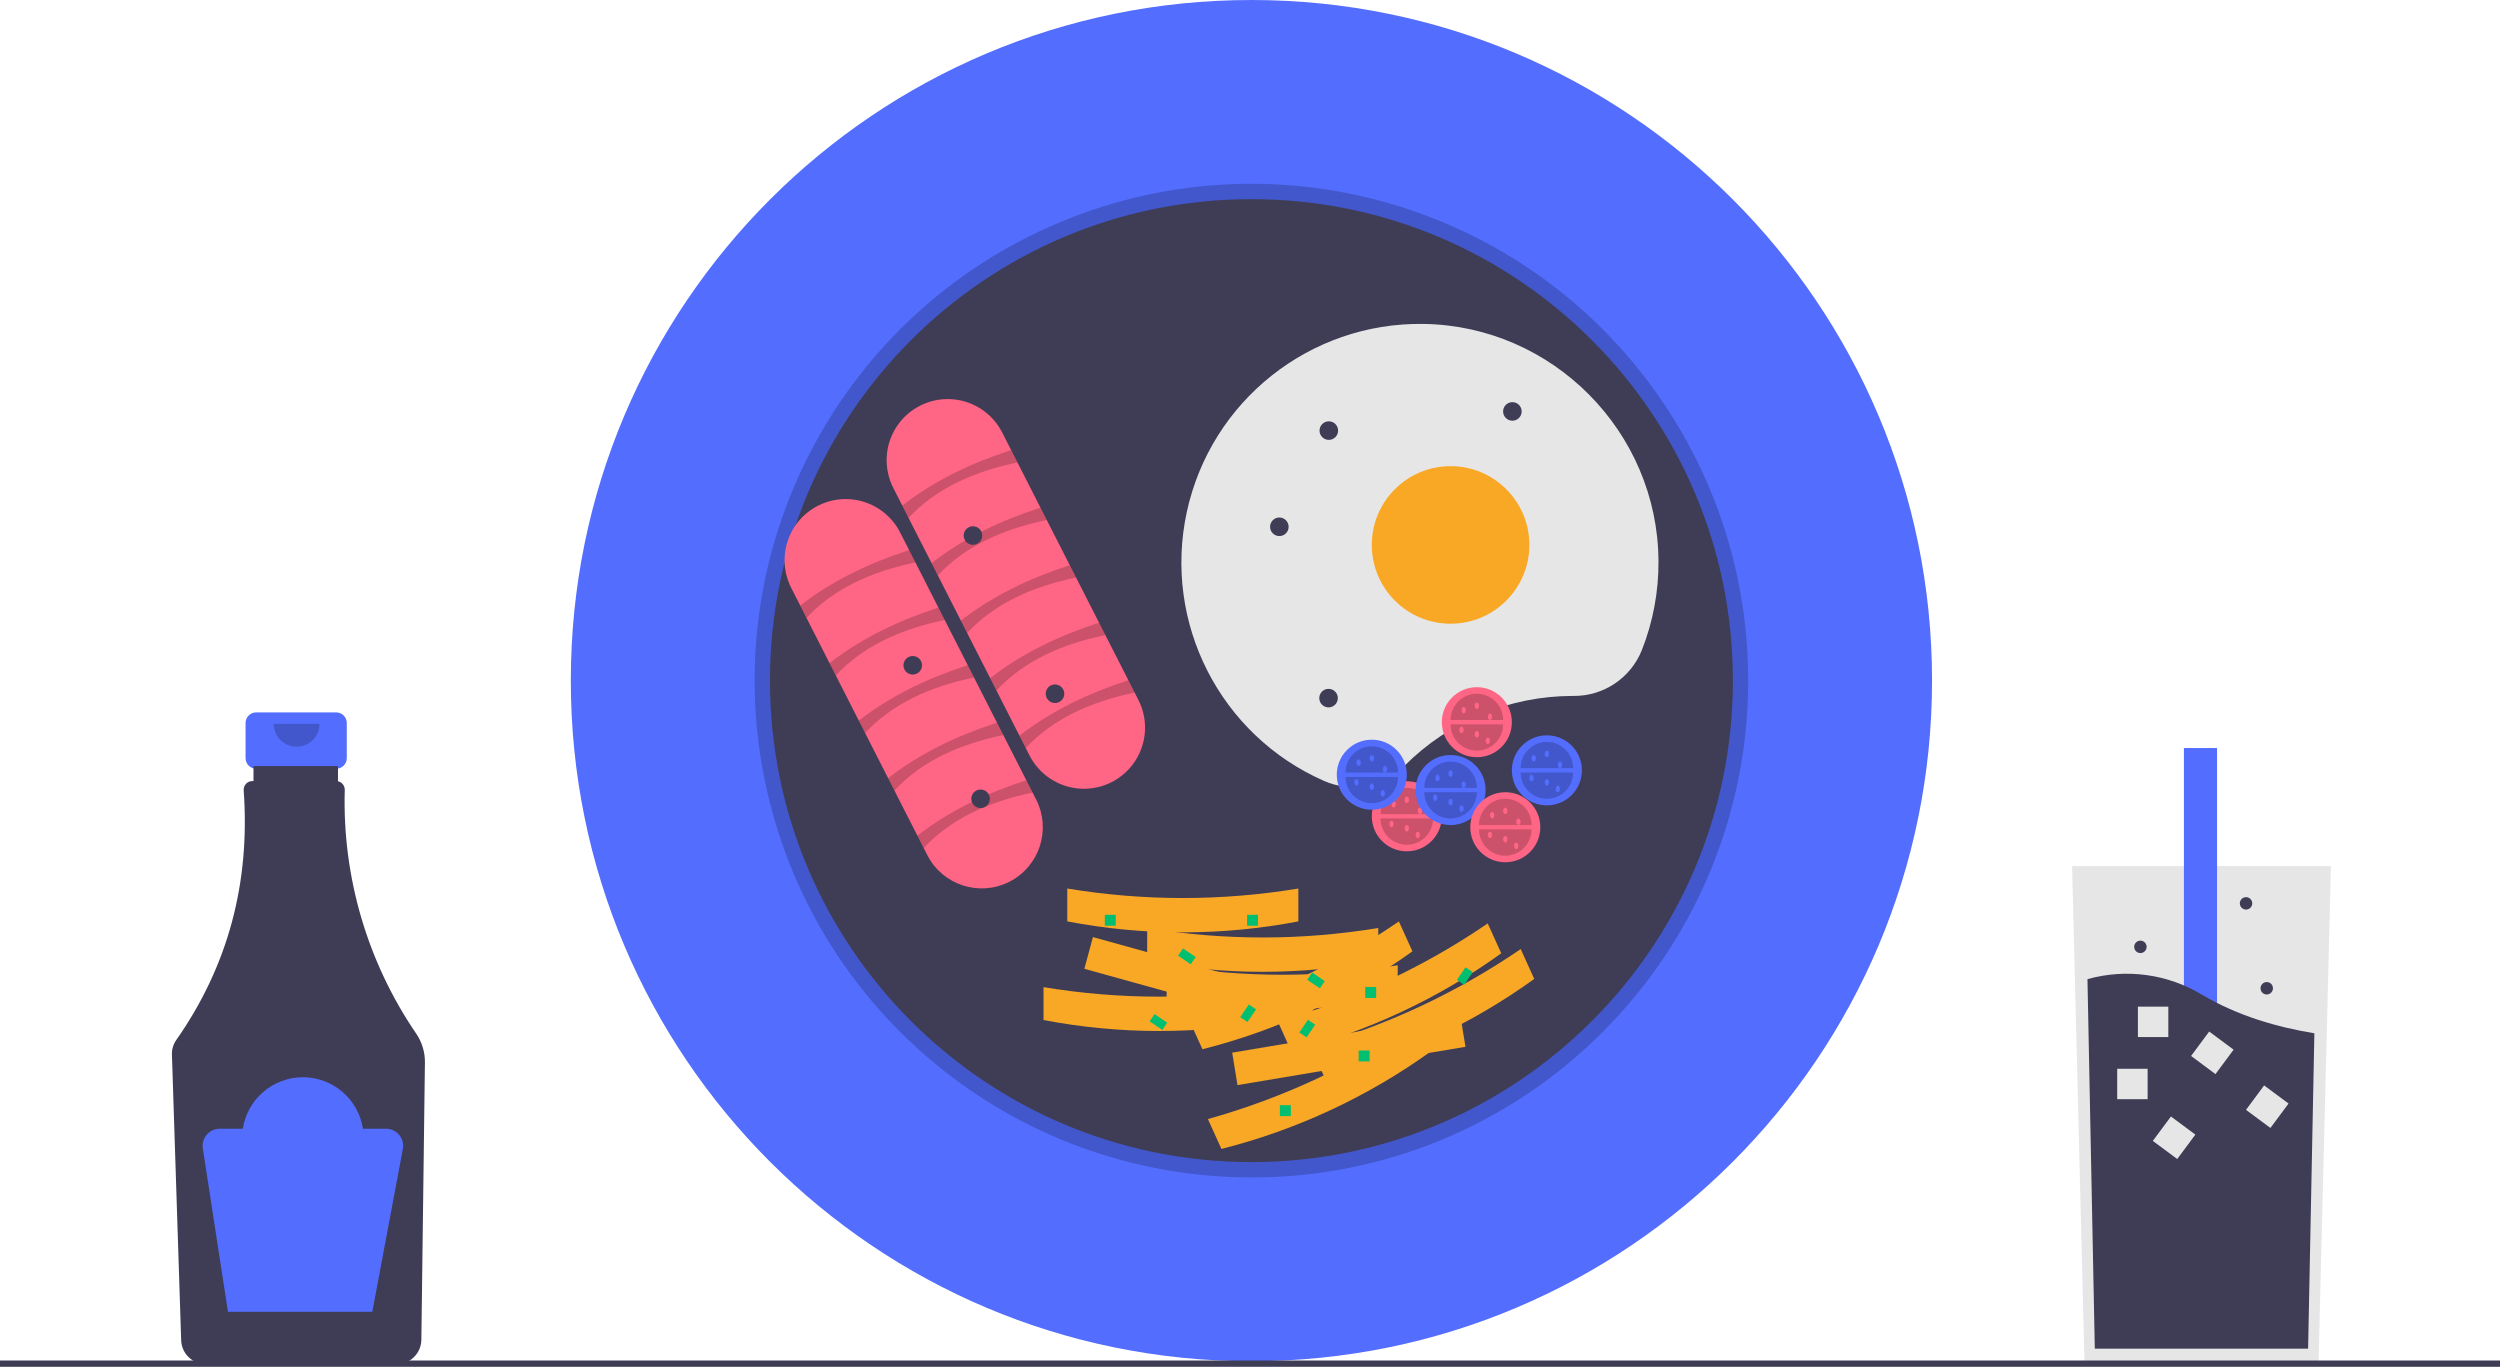
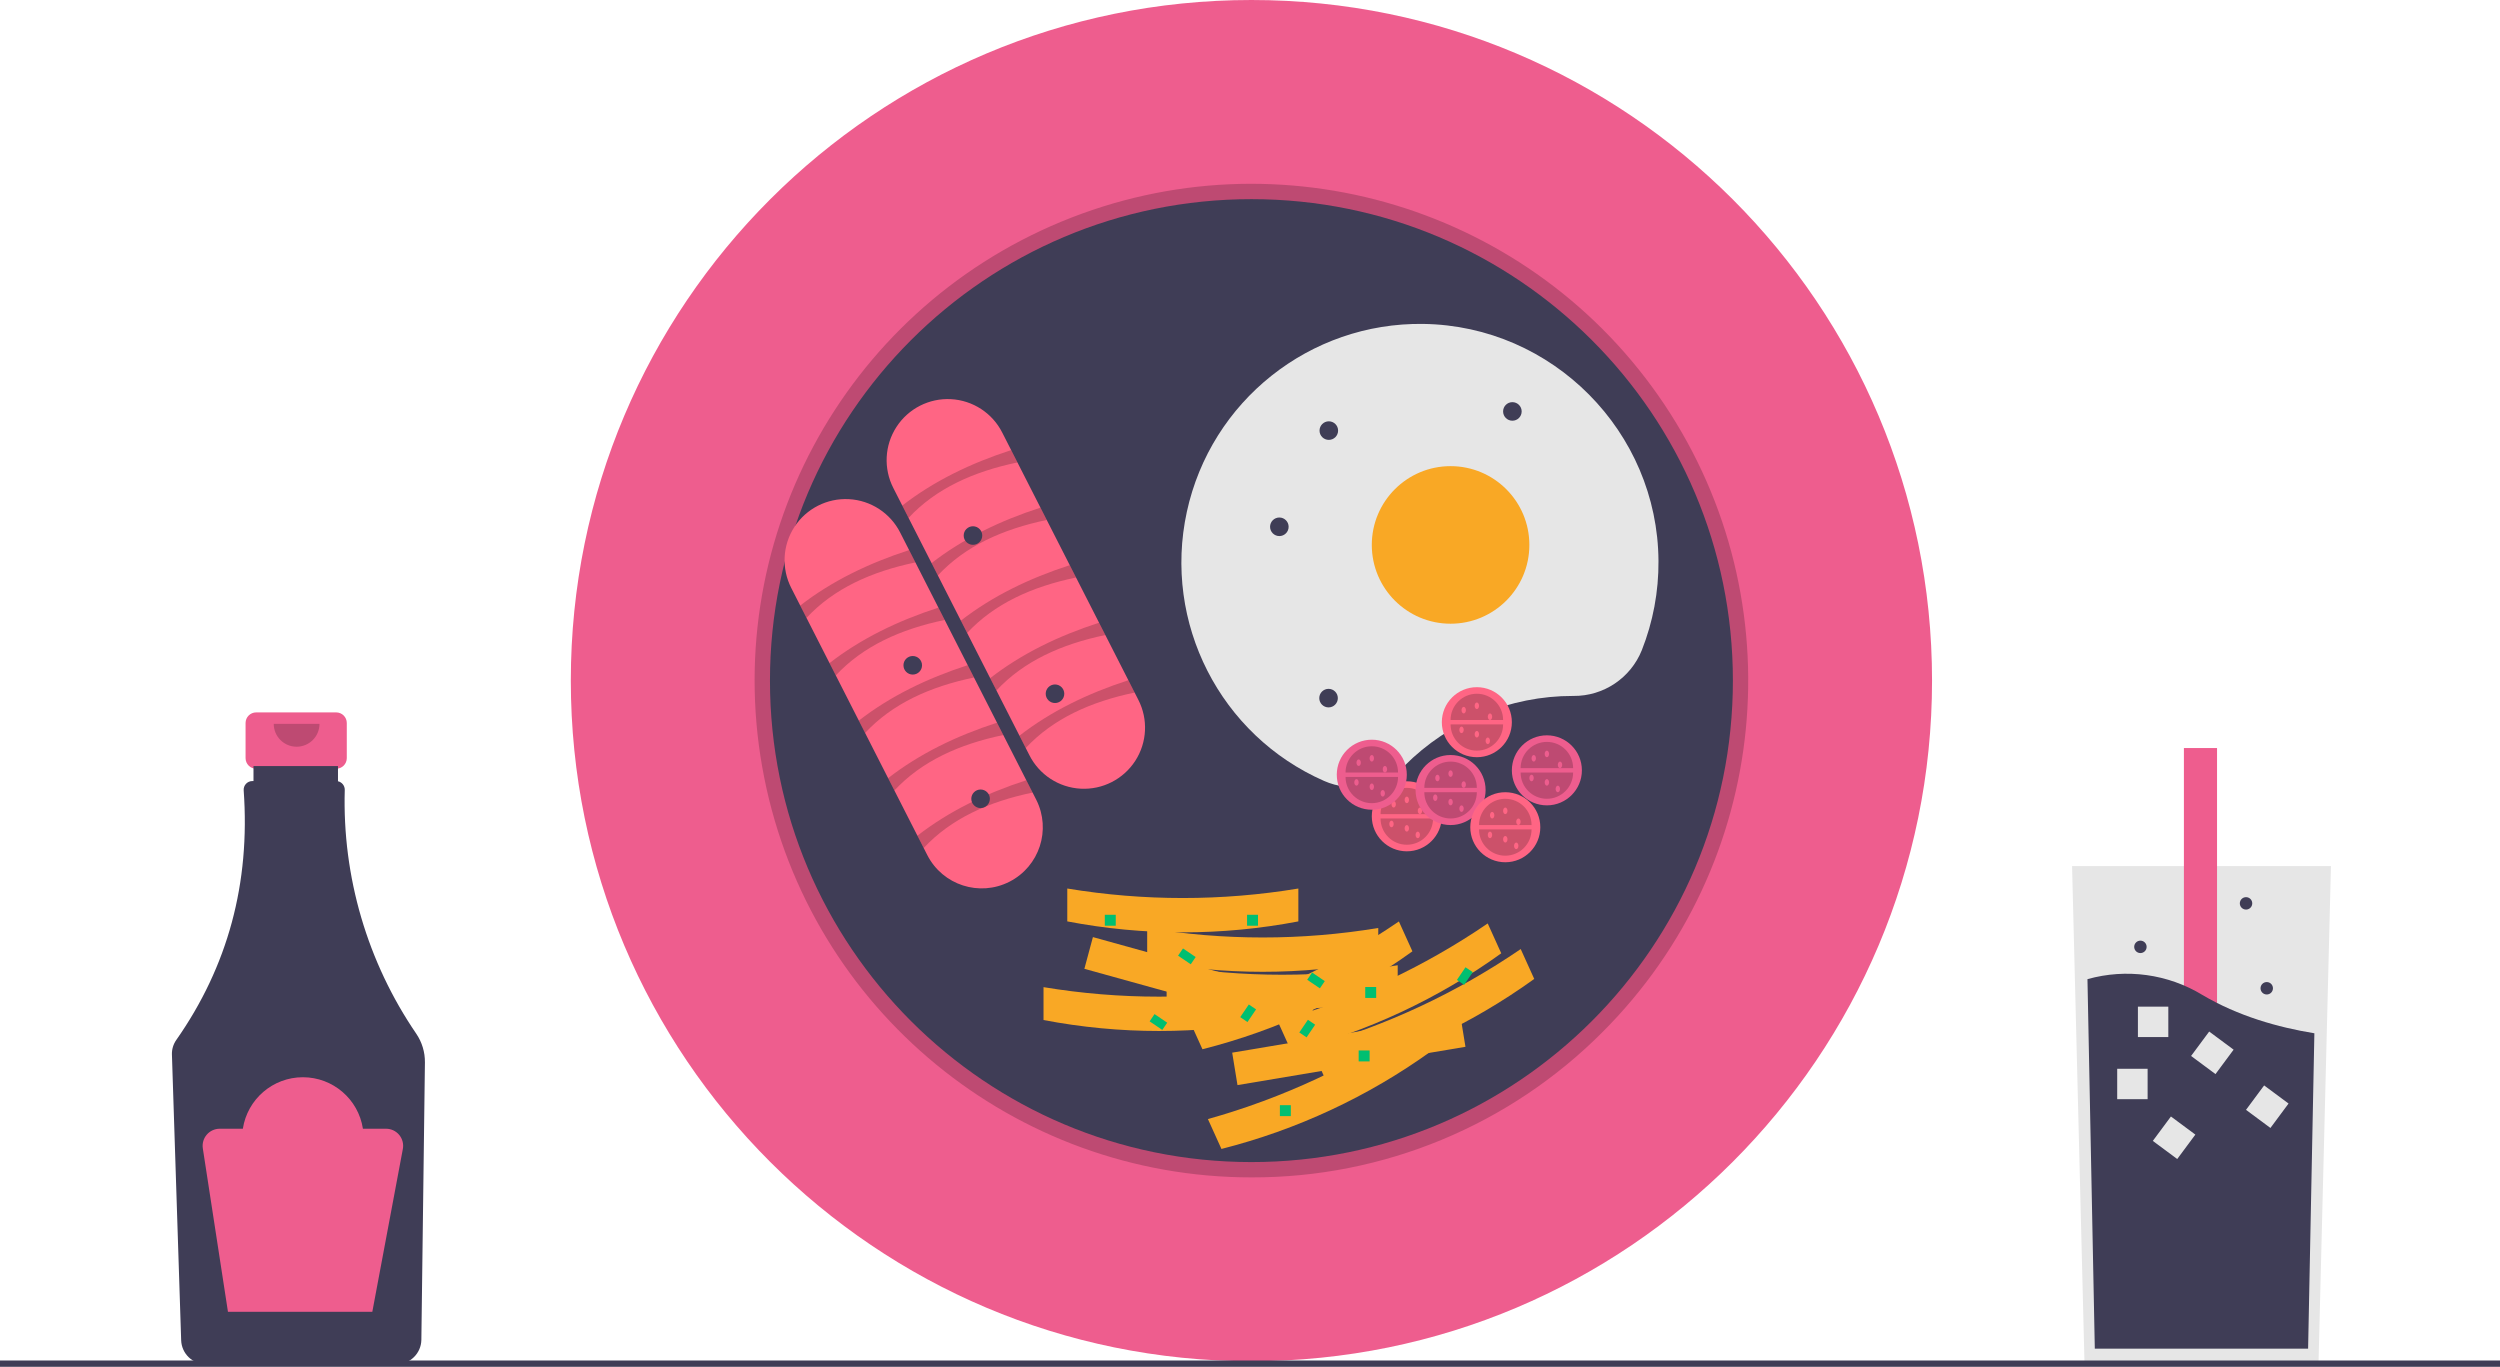
<svg xmlns="http://www.w3.org/2000/svg" id="e8a6e089-f0a2-4336-8fc5-733c88302415" data-name="Layer 1" width="888" height="485.489" viewBox="0 0 888 485.489">
-   <path d="M275.412,460.3H246.993a3.768,3.768,0,0,0-3.768,3.768v12.474a3.768,3.768,0,0,0,3.768,3.768h4.709V499h19V480.31h4.709a3.768,3.768,0,0,0,3.768-3.768V464.068A3.768,3.768,0,0,0,275.412,460.3Z" transform="translate(-156 -207.2555)" fill="#536dfe" />
+   <path d="M275.412,460.3H246.993a3.768,3.768,0,0,0-3.768,3.768v12.474a3.768,3.768,0,0,0,3.768,3.768h4.709V499h19V480.31h4.709a3.768,3.768,0,0,0,3.768-3.768V464.068A3.768,3.768,0,0,0,275.412,460.3Z" transform="translate(-156 -207.2555)" fill="#ee5d8e" />
  <path d="M303.877,574.461a146.105,146.105,0,0,1-25.418-86.624,3.081,3.081,0,0,0-2.405-3.075V479.372H246.039v5.315h-.414a3.08,3.08,0,0,0-3.067,3.308q3.547,49.442-23.954,88.677a8.487,8.487,0,0,0-1.536,5.144l3.282,101.518a8.788,8.788,0,0,0,8.713,8.482h67.887a8.791,8.791,0,0,0,8.718-8.632l1.265-98.566A17.789,17.789,0,0,0,303.877,574.461Z" transform="translate(-156 -207.2555)" fill="#3f3d56" />
  <path d="M269.488,464.365a8.129,8.129,0,0,1-16.258,0" transform="translate(-156 -207.2555)" opacity="0.2" />
-   <path d="M293.13,608.182h-8.221a21.576,21.576,0,0,0-42.649,0h-8.221a6.067,6.067,0,0,0-5.996,6.989l8.929,58.041h51.274l10.846-57.846A6.067,6.067,0,0,0,293.13,608.182Z" transform="translate(-156 -207.2555)" fill="#536dfe" />
+   <path d="M293.13,608.182h-8.221a21.576,21.576,0,0,0-42.649,0h-8.221a6.067,6.067,0,0,0-5.996,6.989l8.929,58.041h51.274l10.846-57.846A6.067,6.067,0,0,0,293.13,608.182Z" transform="translate(-156 -207.2555)" fill="#ee5d8e" />
  <polygon points="827.952 307.634 825.98 386.448 823.538 484.181 740.414 484.181 737.552 369.675 736 307.634 827.952 307.634" fill="#e6e6e6" />
-   <rect x="775.723" y="265.704" width="11.77" height="155.95" fill="#536dfe" />
+   <rect x="775.723" y="265.704" width="11.77" height="155.95" fill="#ee5d8e" />
  <path d="M978.067,574.275l-2.226,112.02H900.074l-2.608-131.244a51.634,51.634,0,0,1,40.827,5.615C950.952,568.154,965.173,572.184,978.067,574.275Z" transform="translate(-156 -207.2555)" fill="#3f3d56" />
  <rect x="752.031" y="379.63" width="10.8" height="10.8" fill="#e6e6e6" />
  <rect x="759.387" y="357.562" width="10.8" height="10.8" fill="#e6e6e6" />
  <rect x="936.424" y="575.816" width="10.8" height="10.8" transform="translate(375.5752 -653.9211) rotate(36.56259)" fill="#e6e6e6" />
  <rect x="955.937" y="594.951" width="10.8" height="10.8" transform="translate(390.8143 -661.7792) rotate(36.56259)" fill="#e6e6e6" />
  <rect x="922.834" y="605.986" width="10.8" height="10.8" transform="translate(390.873 -639.8885) rotate(36.56259)" fill="#e6e6e6" />
  <circle cx="805.148" cy="351.035" r="2.207" fill="#3f3d56" />
  <circle cx="760.275" cy="336.323" r="2.207" fill="#3f3d56" />
  <circle cx="797.792" cy="320.875" r="2.207" fill="#3f3d56" />
-   <circle cx="444.508" cy="241.754" r="241.754" fill="#536dfe" />
+   <circle cx="444.508" cy="241.754" r="241.754" fill="#ee5d8e" />
  <path d="M600.508,625.467a176.456,176.456,0,1,1,124.774-51.683A175.304,175.304,0,0,1,600.508,625.467Zm0-342.031c-91.298,0-165.574,74.276-165.574,165.574,0,91.298,74.276,165.574,165.574,165.574,91.298,0,165.574-74.277,165.574-165.574C766.082,357.711,691.806,283.435,600.508,283.435Z" transform="translate(-156 -207.2555)" opacity="0.2" />
  <circle cx="444.508" cy="241.754" r="171.016" fill="#3f3d56" />
  <path d="M473.327,380.627a21.704,21.704,0,1,1,38.681-19.698l48.316,94.878a21.704,21.704,0,1,1-38.681,19.698Z" transform="translate(-156 -207.2555)" fill="#ff6584" />
  <path d="M478.717,391.21l-2.23-4.379c11.129-8.647,24.198-15.007,38.681-19.698l2.23,4.379C501.722,374.776,488.386,380.817,478.717,391.21Z" transform="translate(-156 -207.2555)" opacity="0.2" />
  <path d="M489.123,411.645l-2.23-4.379c11.129-8.647,24.198-15.007,38.681-19.698l2.23,4.379C512.129,395.211,498.793,401.252,489.123,411.645Z" transform="translate(-156 -207.2555)" opacity="0.2" />
  <path d="M499.53,432.081l-2.23-4.379c11.129-8.647,24.198-15.007,38.681-19.698l2.23,4.379C522.535,415.647,509.199,421.688,499.53,432.081Z" transform="translate(-156 -207.2555)" opacity="0.2" />
  <path d="M509.936,452.516l-2.23-4.379c11.129-8.647,24.198-15.007,38.681-19.698l2.23,4.379C532.942,436.082,519.606,442.123,509.936,452.516Z" transform="translate(-156 -207.2555)" opacity="0.2" />
  <path d="M520.343,472.951l-2.23-4.379c11.129-8.647,24.198-15.007,38.681-19.698l2.23,4.379C543.349,456.517,530.013,462.558,520.343,472.951Z" transform="translate(-156 -207.2555)" opacity="0.2" />
  <path d="M437.079,416.146a21.704,21.704,0,1,1,38.681-19.698l48.316,94.878a21.704,21.704,0,0,1-38.681,19.698Z" transform="translate(-156 -207.2555)" fill="#ff6584" />
  <path d="M442.468,426.729l-2.23-4.379c11.129-8.647,24.198-15.007,38.681-19.698l2.23,4.379C465.474,410.295,452.138,416.336,442.468,426.729Z" transform="translate(-156 -207.2555)" opacity="0.2" />
  <path d="M452.875,447.164l-2.23-4.379c11.129-8.647,24.198-15.007,38.681-19.698l2.23,4.379C475.881,430.73,462.544,436.771,452.875,447.164Z" transform="translate(-156 -207.2555)" opacity="0.2" />
  <path d="M463.281,467.6l-2.23-4.379c11.129-8.647,24.198-15.007,38.681-19.698l2.23,4.379C486.287,451.166,472.951,457.207,463.281,467.6Z" transform="translate(-156 -207.2555)" opacity="0.2" />
  <path d="M473.688,488.035l-2.23-4.379c11.129-8.647,24.198-15.007,38.681-19.698l2.23,4.379C496.694,471.601,483.358,477.642,473.688,488.035Z" transform="translate(-156 -207.2555)" opacity="0.2" />
  <path d="M484.095,508.47l-2.23-4.379c11.129-8.647,24.198-15.007,38.681-19.698l2.23,4.379C507.1,492.036,493.764,498.077,484.095,508.47Z" transform="translate(-156 -207.2555)" opacity="0.2" />
  <path d="M714.778,454.451l.153 0a25.888,25.888,0,0,0,24.239-16.236,84.503,84.503,0,0,0,5.923-31.694c-.271-45.911-37.622-83.575-83.529-84.21a84.744,84.744,0,0,0-35.277,162.32,25.667,25.667,0,0,0,28.506-5.286A84.458,84.458,0,0,1,714.778,454.451Z" transform="translate(-156 -207.2555)" fill="#e6e6e6" />
  <circle cx="515.246" cy="193.559" r="27.984" fill="#f9a825" />
  <circle cx="454.426" cy="187.115" r="3.297" fill="#3f3d56" />
  <circle cx="345.598" cy="190.225" r="3.297" fill="#3f3d56" />
  <circle cx="471.996" cy="152.949" r="3.297" fill="#3f3d56" />
  <circle cx="471.902" cy="247.973" r="3.297" fill="#3f3d56" />
  <circle cx="537.199" cy="146.141" r="3.297" fill="#3f3d56" />
  <circle cx="324.207" cy="236.313" r="3.297" fill="#3f3d56" />
  <circle cx="348.305" cy="283.731" r="3.297" fill="#3f3d56" />
  <circle cx="499.7" cy="289.949" r="12.438" fill="#ff6584" />
  <path d="M665.028,497.982a9.328,9.328,0,0,1-18.656,0" transform="translate(-156 -207.2555)" opacity="0.2" />
  <path d="M646.371,496.428a9.328,9.328,0,0,1,18.656,0" transform="translate(-156 -207.2555)" opacity="0.2" />
  <ellipse cx="495.035" cy="285.674" rx="0.777" ry="1.166" fill="#ff6584" />
  <ellipse cx="499.7" cy="284.119" rx="0.777" ry="1.166" fill="#ff6584" />
  <ellipse cx="499.7" cy="294.225" rx="0.777" ry="1.166" fill="#ff6584" />
  <ellipse cx="504.364" cy="288.006" rx="0.777" ry="1.166" fill="#ff6584" />
  <ellipse cx="503.586" cy="296.557" rx="0.777" ry="1.166" fill="#ff6584" />
  <ellipse cx="494.258" cy="292.67" rx="0.777" ry="1.166" fill="#ff6584" />
  <circle cx="524.575" cy="256.524" r="12.438" fill="#ff6584" />
  <path d="M689.903,464.556a9.328,9.328,0,0,1-18.656,0" transform="translate(-156 -207.2555)" opacity="0.2" />
  <path d="M671.246,463.002a9.328,9.328,0,0,1,18.656,0" transform="translate(-156 -207.2555)" opacity="0.2" />
  <ellipse cx="519.91" cy="252.248" rx="0.777" ry="1.166" fill="#ff6584" />
  <ellipse cx="524.575" cy="250.693" rx="0.777" ry="1.166" fill="#ff6584" />
  <ellipse cx="524.575" cy="260.799" rx="0.777" ry="1.166" fill="#ff6584" />
  <ellipse cx="529.239" cy="254.58" rx="0.777" ry="1.166" fill="#ff6584" />
  <ellipse cx="528.461" cy="263.131" rx="0.777" ry="1.166" fill="#ff6584" />
  <ellipse cx="519.133" cy="259.244" rx="0.777" ry="1.166" fill="#ff6584" />
-   <circle cx="549.45" cy="273.625" r="12.438" fill="#536dfe" />
+   <circle cx="549.45" cy="273.625" r="12.438" fill="#ee5d8e" />
  <path d="M714.778,481.658a9.328,9.328,0,0,1-18.656,0" transform="translate(-156 -207.2555)" opacity="0.2" />
  <path d="M696.121,480.103a9.328,9.328,0,0,1,18.656,0" transform="translate(-156 -207.2555)" opacity="0.2" />
-   <ellipse cx="544.785" cy="269.35" rx="0.777" ry="1.166" fill="#536dfe" />
-   <ellipse cx="549.45" cy="267.795" rx="0.777" ry="1.166" fill="#536dfe" />
-   <ellipse cx="549.45" cy="277.901" rx="0.777" ry="1.166" fill="#536dfe" />
-   <ellipse cx="554.114" cy="271.682" rx="0.777" ry="1.166" fill="#536dfe" />
-   <ellipse cx="553.336" cy="280.233" rx="0.777" ry="1.166" fill="#536dfe" />
-   <ellipse cx="544.008" cy="276.346" rx="0.777" ry="1.166" fill="#536dfe" />
-   <circle cx="487.262" cy="275.18" r="12.438" fill="#536dfe" />
+   <ellipse cx="544.785" cy="269.35" rx="0.777" ry="1.166" fill="#ee5d8e" />
+   <ellipse cx="549.45" cy="267.795" rx="0.777" ry="1.166" fill="#ee5d8e" />
+   <ellipse cx="549.45" cy="277.901" rx="0.777" ry="1.166" fill="#ee5d8e" />
+   <ellipse cx="554.114" cy="271.682" rx="0.777" ry="1.166" fill="#ee5d8e" />
+   <ellipse cx="553.336" cy="280.233" rx="0.777" ry="1.166" fill="#ee5d8e" />
+   <ellipse cx="544.008" cy="276.346" rx="0.777" ry="1.166" fill="#ee5d8e" />
+   <circle cx="487.262" cy="275.18" r="12.438" fill="#ee5d8e" />
  <path d="M652.59,483.213a9.328,9.328,0,0,1-18.656,0" transform="translate(-156 -207.2555)" opacity="0.2" />
  <path d="M633.934,481.658a9.328,9.328,0,0,1,18.656,0" transform="translate(-156 -207.2555)" opacity="0.2" />
-   <ellipse cx="482.598" cy="270.904" rx="0.777" ry="1.166" fill="#536dfe" />
-   <ellipse cx="487.262" cy="269.35" rx="0.777" ry="1.166" fill="#536dfe" />
-   <ellipse cx="487.262" cy="279.455" rx="0.777" ry="1.166" fill="#536dfe" />
-   <ellipse cx="491.926" cy="273.236" rx="0.777" ry="1.166" fill="#536dfe" />
-   <ellipse cx="491.149" cy="281.787" rx="0.777" ry="1.166" fill="#536dfe" />
-   <ellipse cx="481.821" cy="277.901" rx="0.777" ry="1.166" fill="#536dfe" />
-   <circle cx="515.246" cy="280.621" r="12.438" fill="#536dfe" />
+   <ellipse cx="482.598" cy="270.904" rx="0.777" ry="1.166" fill="#ee5d8e" />
+   <ellipse cx="487.262" cy="269.35" rx="0.777" ry="1.166" fill="#ee5d8e" />
+   <ellipse cx="487.262" cy="279.455" rx="0.777" ry="1.166" fill="#ee5d8e" />
+   <ellipse cx="491.926" cy="273.236" rx="0.777" ry="1.166" fill="#ee5d8e" />
+   <ellipse cx="491.149" cy="281.787" rx="0.777" ry="1.166" fill="#ee5d8e" />
+   <ellipse cx="481.821" cy="277.901" rx="0.777" ry="1.166" fill="#ee5d8e" />
+   <circle cx="515.246" cy="280.621" r="12.438" fill="#ee5d8e" />
  <path d="M680.575,488.654a9.328,9.328,0,1,1-18.656,0" transform="translate(-156 -207.2555)" opacity="0.2" />
  <path d="M661.918,487.099a9.328,9.328,0,1,1,18.656,0" transform="translate(-156 -207.2555)" opacity="0.2" />
-   <ellipse cx="510.582" cy="276.346" rx="0.777" ry="1.166" fill="#536dfe" />
-   <ellipse cx="515.246" cy="274.791" rx="0.777" ry="1.166" fill="#536dfe" />
-   <ellipse cx="515.246" cy="284.897" rx="0.777" ry="1.166" fill="#536dfe" />
-   <ellipse cx="519.91" cy="278.678" rx="0.777" ry="1.166" fill="#536dfe" />
-   <ellipse cx="519.133" cy="287.229" rx="0.777" ry="1.166" fill="#536dfe" />
-   <ellipse cx="509.805" cy="283.342" rx="0.777" ry="1.166" fill="#536dfe" />
+   <ellipse cx="510.582" cy="276.346" rx="0.777" ry="1.166" fill="#ee5d8e" />
+   <ellipse cx="515.246" cy="274.791" rx="0.777" ry="1.166" fill="#ee5d8e" />
+   <ellipse cx="515.246" cy="284.897" rx="0.777" ry="1.166" fill="#ee5d8e" />
+   <ellipse cx="519.91" cy="278.678" rx="0.777" ry="1.166" fill="#ee5d8e" />
+   <ellipse cx="519.133" cy="287.229" rx="0.777" ry="1.166" fill="#ee5d8e" />
+   <ellipse cx="509.805" cy="283.342" rx="0.777" ry="1.166" fill="#ee5d8e" />
  <circle cx="534.68" cy="293.836" r="12.438" fill="#ff6584" />
  <path d="M700.008,501.869a9.328,9.328,0,1,1-18.656,0" transform="translate(-156 -207.2555)" opacity="0.2" />
  <path d="M681.352,500.314a9.328,9.328,0,1,1,18.656,0" transform="translate(-156 -207.2555)" opacity="0.2" />
  <ellipse cx="530.016" cy="289.561" rx="0.777" ry="1.166" fill="#ff6584" />
  <ellipse cx="534.68" cy="288.006" rx="0.777" ry="1.166" fill="#ff6584" />
  <ellipse cx="534.68" cy="298.111" rx="0.777" ry="1.166" fill="#ff6584" />
  <ellipse cx="539.344" cy="291.893" rx="0.777" ry="1.166" fill="#ff6584" />
  <ellipse cx="538.567" cy="300.443" rx="0.777" ry="1.166" fill="#ff6584" />
  <ellipse cx="529.239" cy="296.557" rx="0.777" ry="1.166" fill="#ff6584" />
  <circle cx="374.734" cy="246.418" r="3.297" fill="#3f3d56" />
  <polygon points="464.345 366.08 385.17 344.123 388.203 332.857 467.378 354.815 464.345 366.08" fill="#f9a825" />
  <path d="M608.738,569.57a218.268,218.268,0,0,1-82.078,0V557.892a250.991,250.991,0,0,0,82.078,0Z" transform="translate(-156 -207.2555)" fill="#f9a825" />
  <path d="M617.176,534.536a218.268,218.268,0,0,1-82.078,0V522.857a250.992,250.992,0,0,0,82.078,0Z" transform="translate(-156 -207.2555)" fill="#f9a825" />
  <path d="M645.558,548.549a218.268,218.268,0,0,1-82.078,0v-11.678a250.992,250.992,0,0,0,82.078,0Z" transform="translate(-156 -207.2555)" fill="#f9a825" />
  <path d="M652.462,561.785a218.268,218.268,0,0,1-82.078,0v-11.678a250.992,250.992,0,0,0,82.078,0Z" transform="translate(-156 -207.2555)" fill="#f9a825" />
  <polygon points="520.531 371.824 439.554 385.426 437.676 373.904 518.652 360.302 520.531 371.824" fill="#f9a825" />
  <path d="M664.435,580.577a219.97,219.97,0,0,1-74.58,34.784l-4.804-10.612a252.954,252.954,0,0,0,74.58-34.784Z" transform="translate(-156 -207.2555)" fill="#f9a825" />
  <path d="M657.689,545.166a219.97,219.97,0,0,1-74.58,34.784l-4.804-10.612a252.954,252.954,0,0,0,74.58-34.784Z" transform="translate(-156 -207.2555)" fill="#f9a825" />
  <path d="M689.243,545.872a219.97,219.97,0,0,1-74.58,34.784l-4.804-10.612a252.955,252.955,0,0,0,74.58-34.784Z" transform="translate(-156 -207.2555)" fill="#f9a825" />
  <path d="M700.962,554.972a219.97,219.97,0,0,1-74.58,34.784L621.577,579.145a252.954,252.954,0,0,0,74.58-34.784Z" transform="translate(-156 -207.2555)" fill="#f9a825" />
  <rect x="442.953" y="324.93" width="3.887" height="3.887" fill="#00bf71" />
  <rect x="454.614" y="392.559" width="3.887" height="3.887" fill="#00bf71" />
  <rect x="392.426" y="324.93" width="3.887" height="3.887" fill="#00bf71" />
  <rect x="482.598" y="373.125" width="3.887" height="3.887" fill="#00bf71" />
  <rect x="484.93" y="350.582" width="3.887" height="3.887" fill="#00bf71" />
  <rect x="574.856" y="545.4" width="5.441" height="3.109" transform="translate(250.708 -437.1907) rotate(34.15572)" fill="#00bf71" />
  <rect x="620.719" y="553.951" width="5.441" height="3.109" transform="translate(263.4195 -461.4654) rotate(34.15572)" fill="#00bf71" />
  <rect x="564.75" y="568.721" width="5.441" height="3.109" transform="translate(262.058 -427.4946) rotate(34.15572)" fill="#00bf71" />
  <rect x="596.621" y="565.611" width="5.441" height="3.109" transform="translate(1249.177 182.3778) rotate(124.1557)" fill="#00bf71" />
  <rect x="617.61" y="571.053" width="5.441" height="3.109" transform="translate(1286.452 173.5061) rotate(124.1557)" fill="#00bf71" />
  <rect x="673.578" y="552.396" width="5.441" height="3.109" transform="matrix(-0.56144, 0.82751, -0.82751, -0.56144, 1358.406, 98.06043)" fill="#00bf71" />
  <rect y="483.248" width="888" height="2.241" fill="#3f3d56" />
</svg>
